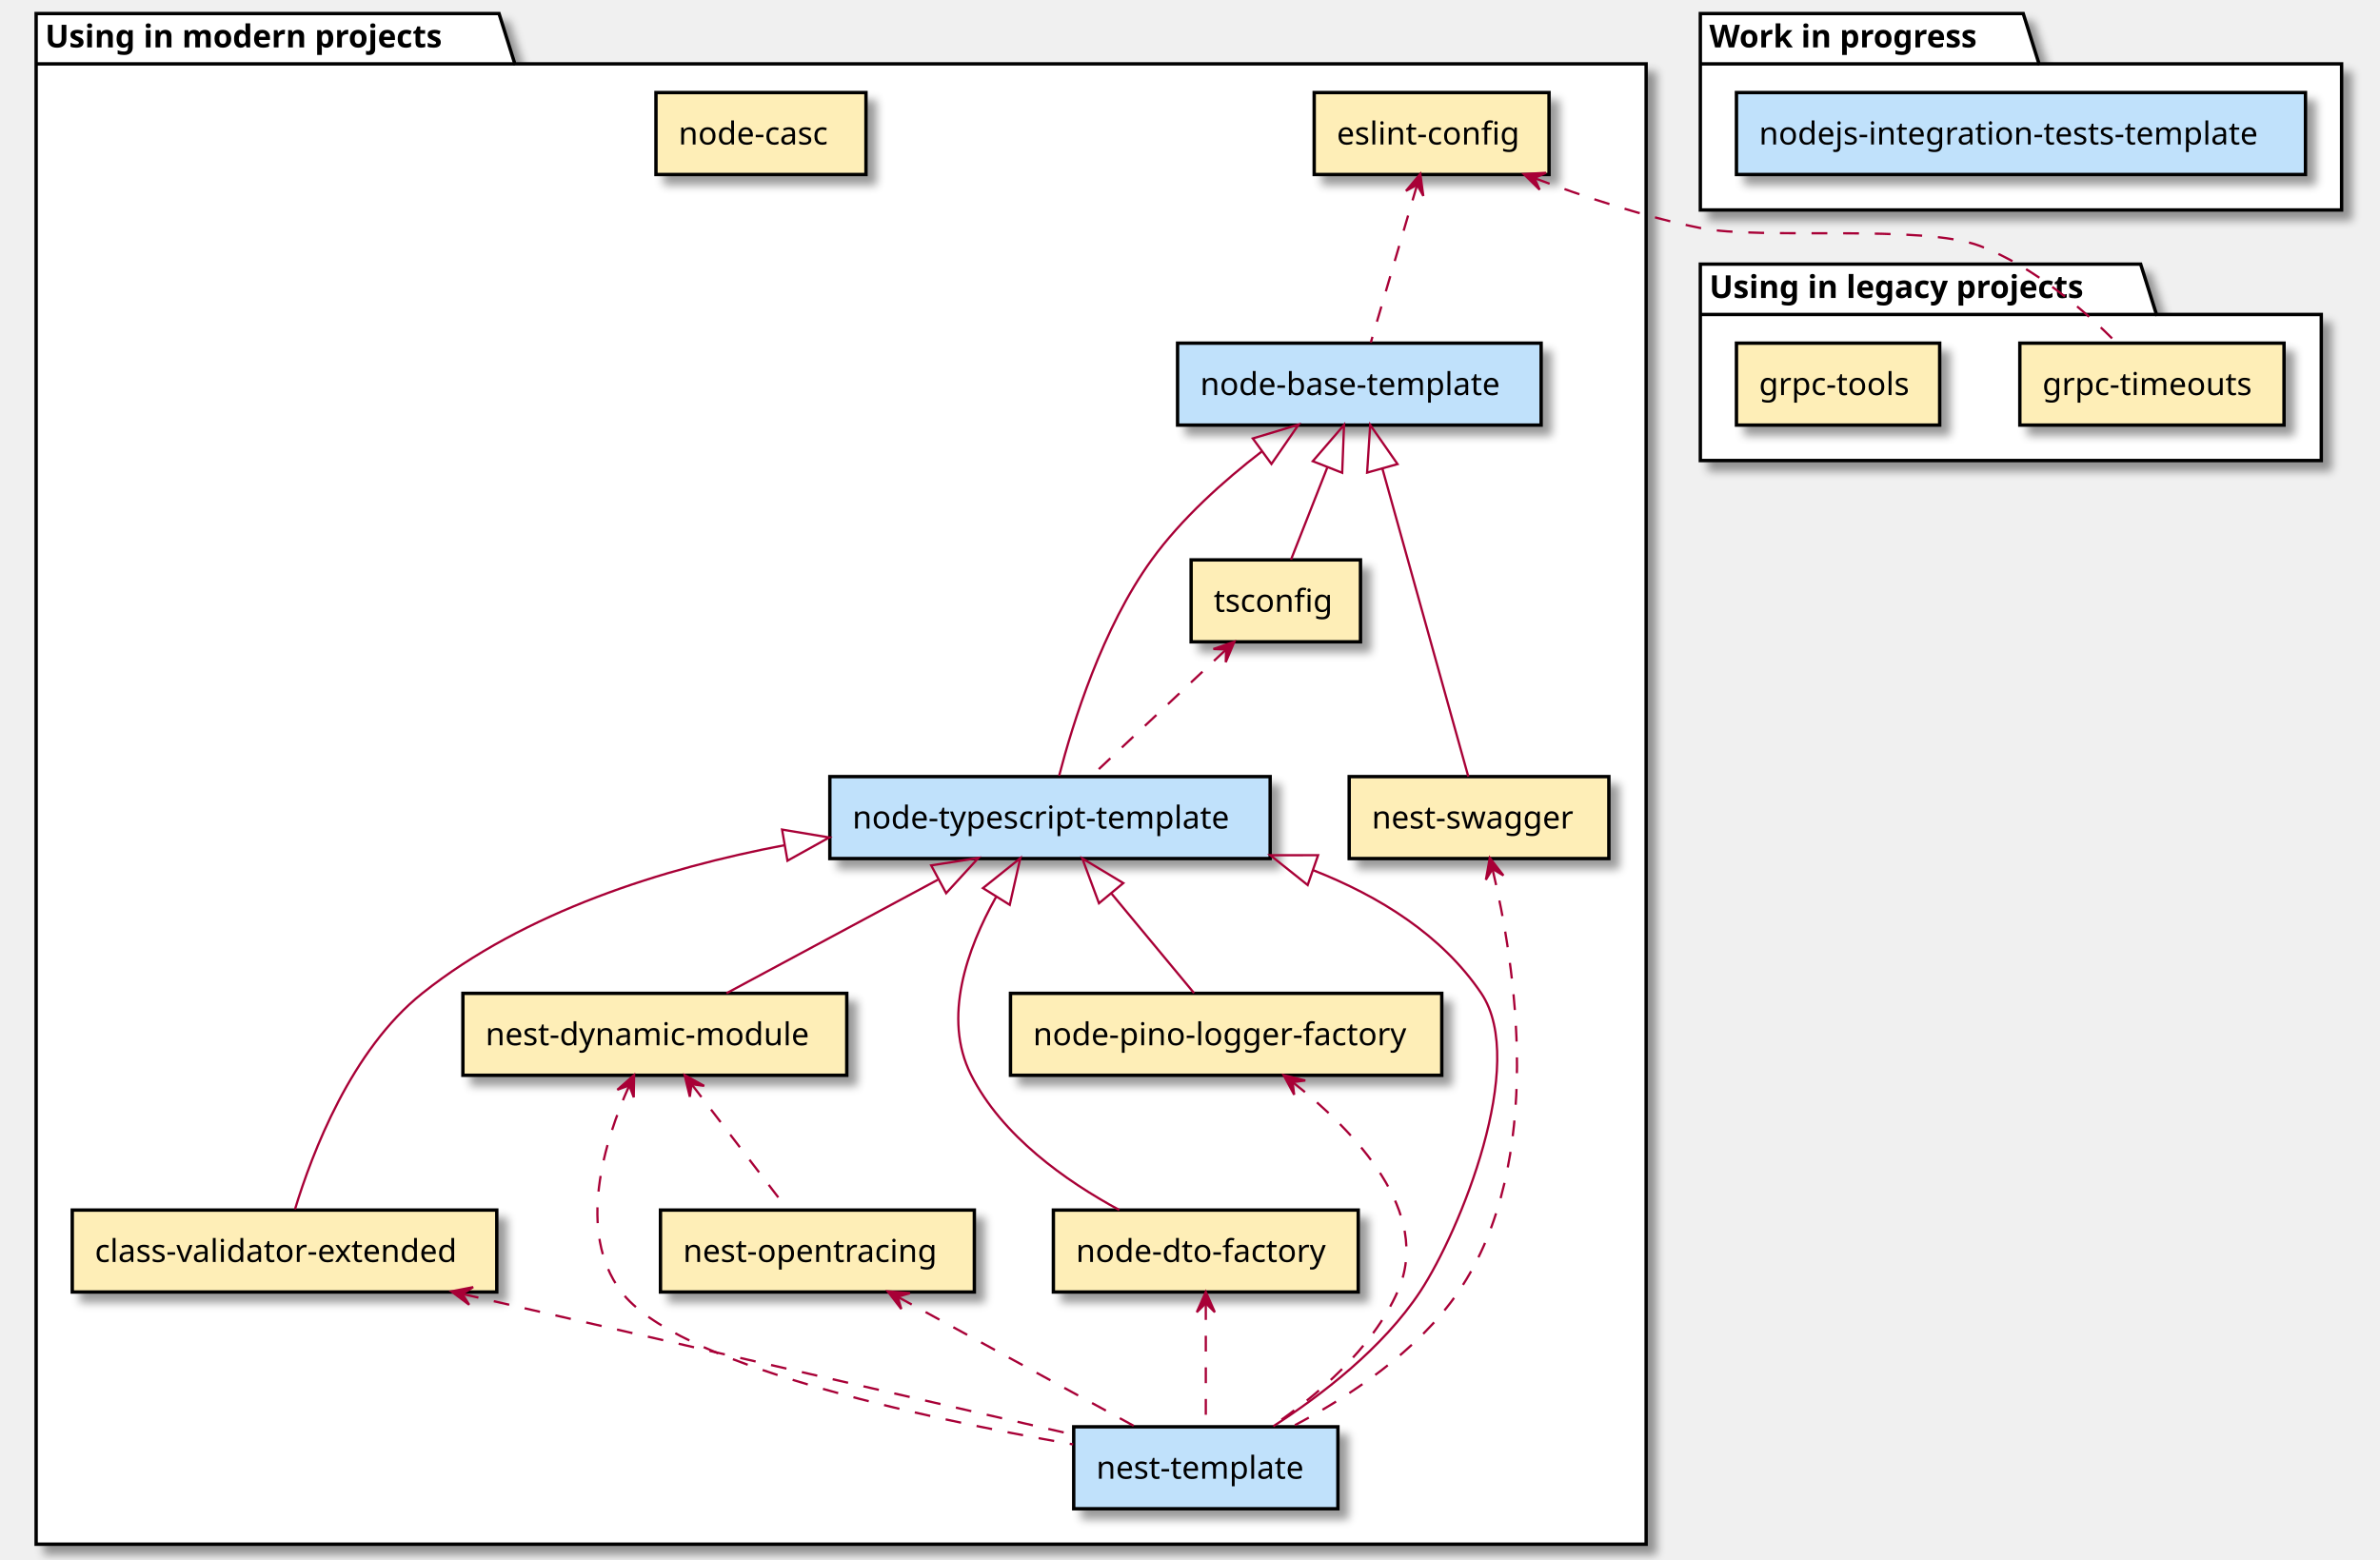
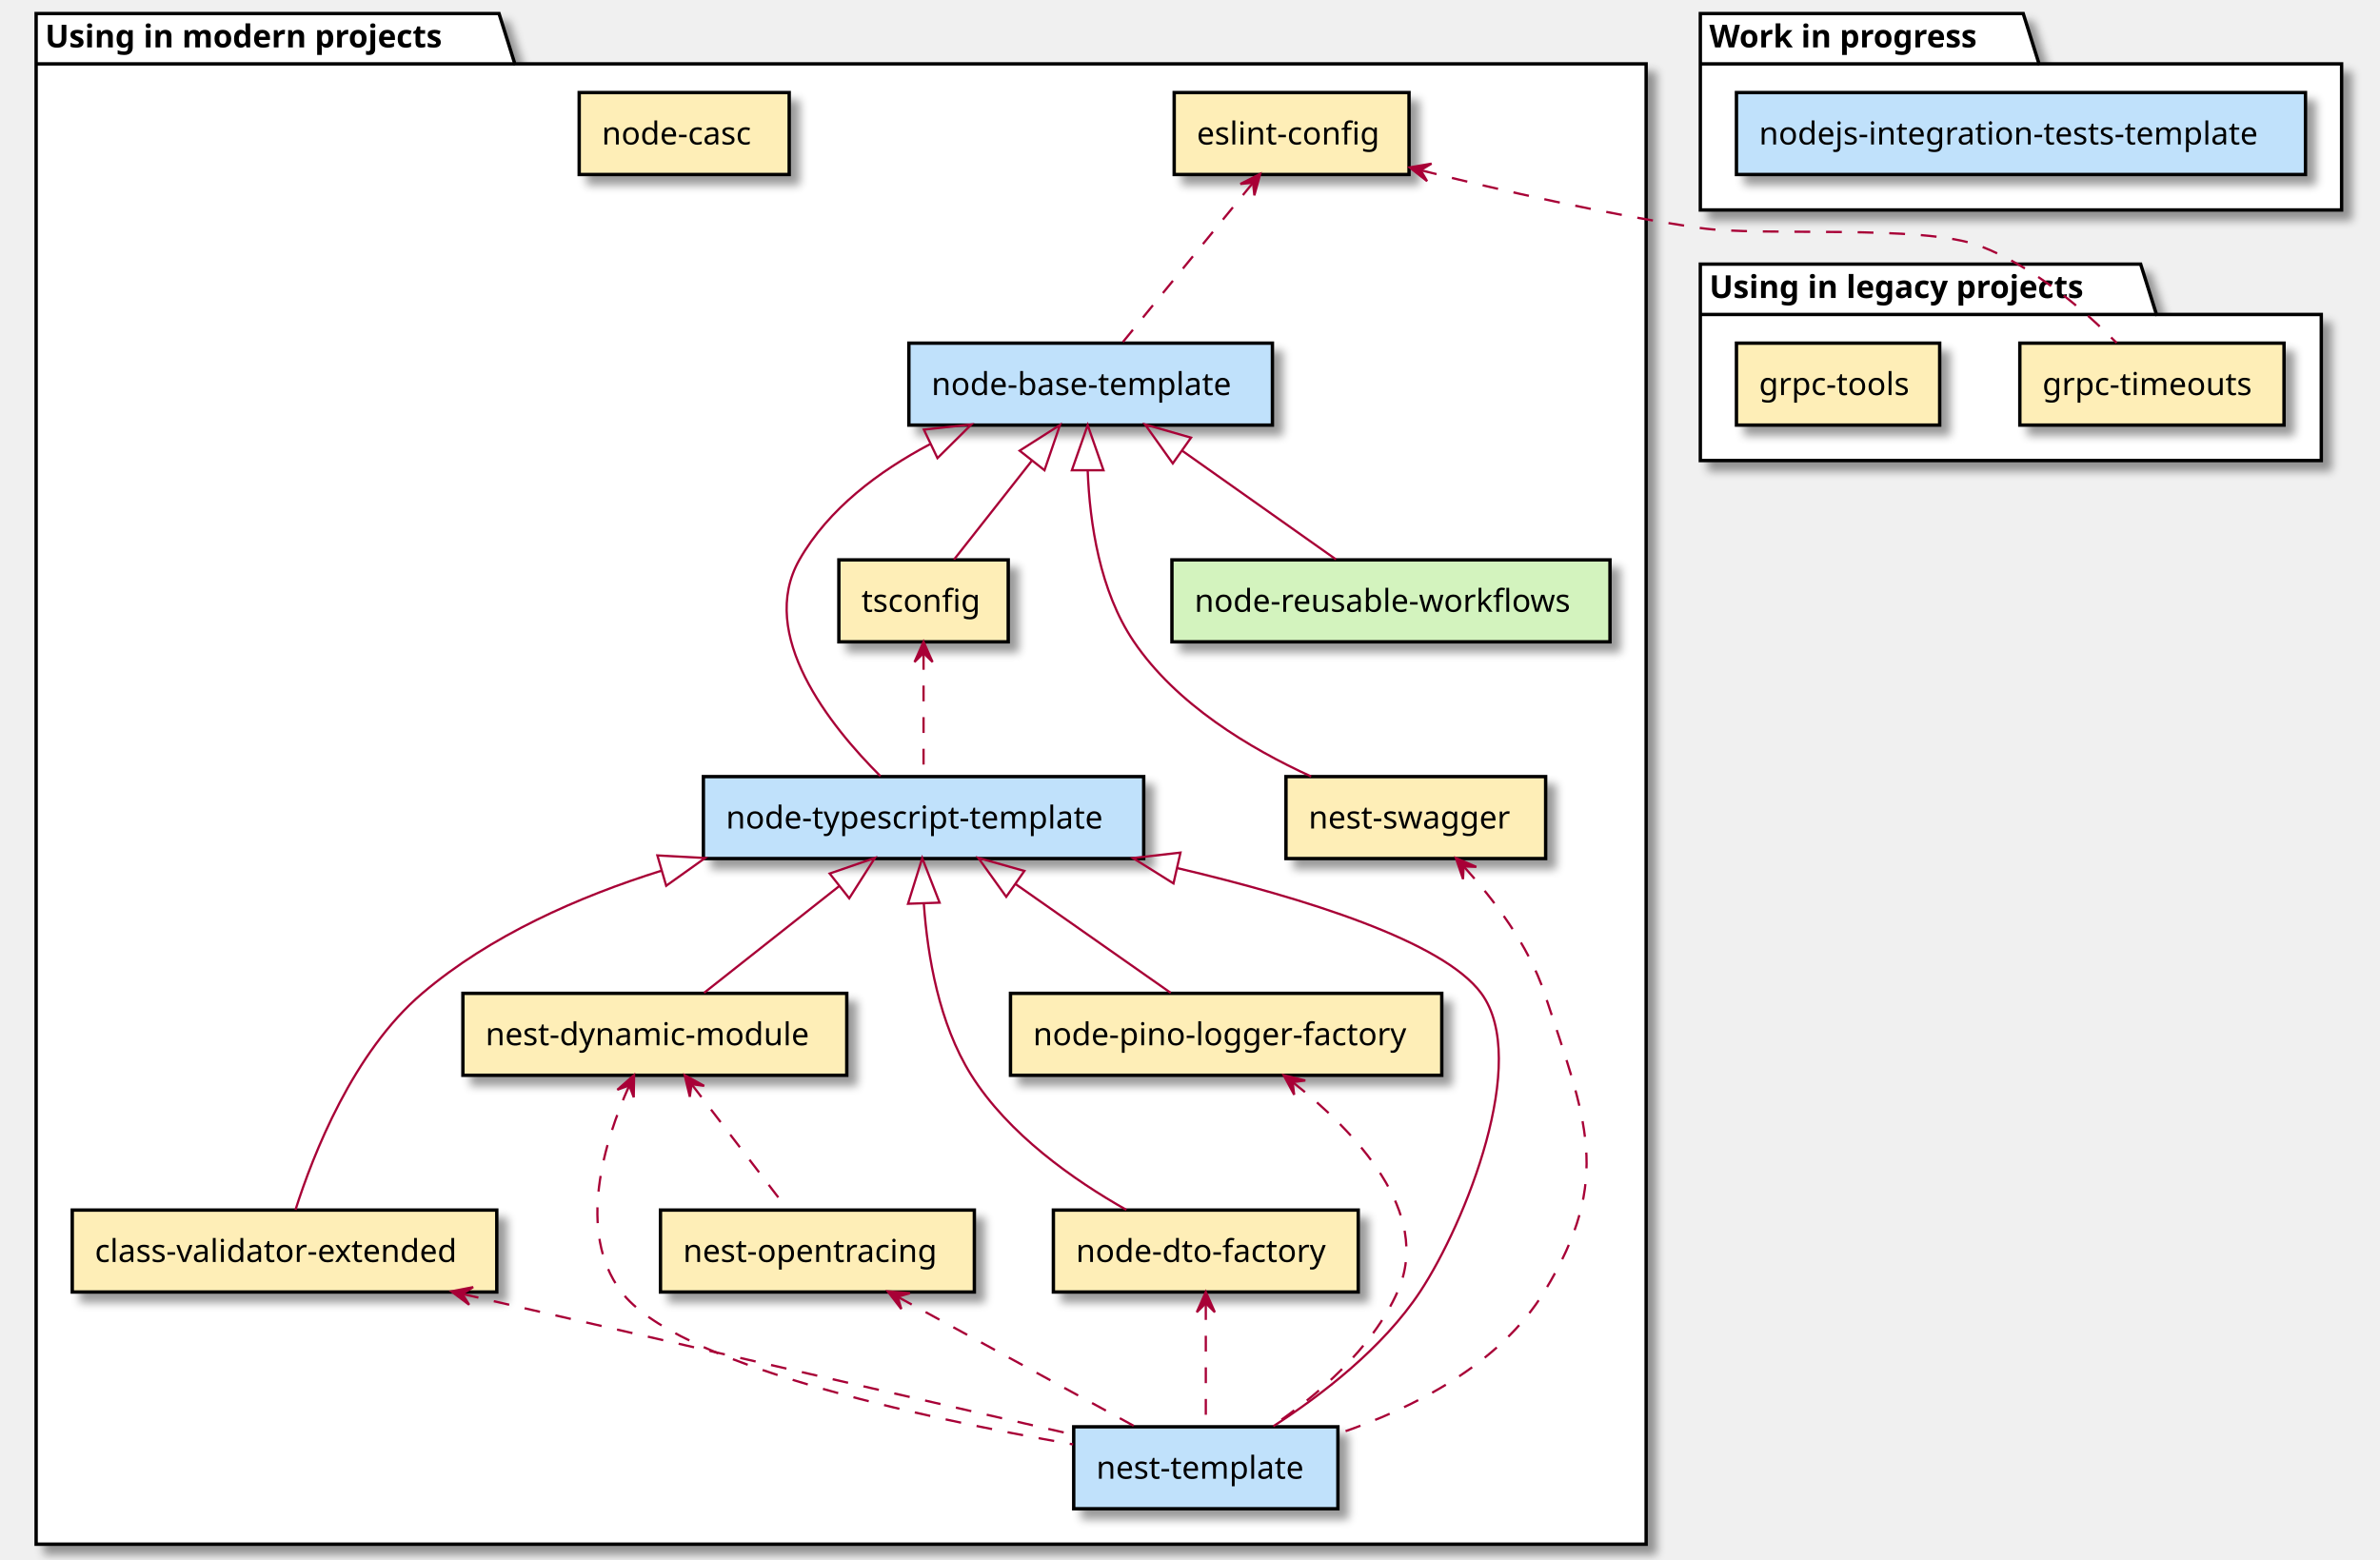
<svg xmlns="http://www.w3.org/2000/svg" xmlns:xlink="http://www.w3.org/1999/xlink" contentScriptType="application/ecmascript" contentStyleType="text/css" height="691px" preserveAspectRatio="none" style="width:1054px;height:691px;background:#FFFFFF;" version="1.1" viewBox="0 0 1054 691" width="1054px" zoomAndPan="magnify">
  <defs>
-     <filter height="300%" id="f2okz75fijhr" width="300%" x="-1" y="-1">
+     <filter height="300%" id="f10nj5l0olqya1" width="300%" x="-1" y="-1">
      <feGaussianBlur result="blurOut" stdDeviation="2.0" />
      <feColorMatrix in="blurOut" result="blurOut2" type="matrix" values="0 0 0 0 0 0 0 0 0 0 0 0 0 0 0 0 0 0 .4 0" />
      <feOffset dx="4.0" dy="4.0" in="blurOut2" result="blurOut3" />
      <feBlend in="SourceGraphic" in2="blurOut3" mode="normal" />
    </filter>
  </defs>
  <g>
-     <polygon fill="#FFFFFF" filter="url(#f2okz75fijhr)" points="16,6,221,6,228,28.297,729,28.297,729,684,16,684,16,6" style="stroke:#000000;stroke-width:1.5;" />
+     <polygon fill="#FFFFFF" filter="url(#f10nj5l0olqya1)" points="16,6,221,6,228,28.297,729,28.297,729,684,16,684,16,6" style="stroke:#000000;stroke-width:1.5;" />
    <line style="stroke:#000000;stroke-width:1.5;" x1="16" x2="228" y1="28.297" y2="28.297" />
    <text fill="#000000" font-family="sans-serif" font-size="14" font-weight="bold" lengthAdjust="spacing" textLength="199" x="20" y="20.995">Using in modern projects</text>
-     <polygon fill="#FFFFFF" filter="url(#f2okz75fijhr)" points="753,6,896,6,903,28.297,1037,28.297,1037,93,753,93,753,6" style="stroke:#000000;stroke-width:1.5;" />
+     <polygon fill="#FFFFFF" filter="url(#f10nj5l0olqya1)" points="753,6,896,6,903,28.297,1037,28.297,1037,93,753,93,753,6" style="stroke:#000000;stroke-width:1.5;" />
    <line style="stroke:#000000;stroke-width:1.5;" x1="753" x2="903" y1="28.297" y2="28.297" />
    <text fill="#000000" font-family="sans-serif" font-size="14" font-weight="bold" lengthAdjust="spacing" textLength="137" x="757" y="20.995">Work in progress</text>
-     <polygon fill="#FFFFFF" filter="url(#f2okz75fijhr)" points="753,117,948,117,955,139.297,1028,139.297,1028,204,753,204,753,117" style="stroke:#000000;stroke-width:1.5;" />
+     <polygon fill="#FFFFFF" filter="url(#f10nj5l0olqya1)" points="753,117,948,117,955,139.297,1028,139.297,1028,204,753,204,753,117" style="stroke:#000000;stroke-width:1.5;" />
    <line style="stroke:#000000;stroke-width:1.5;" x1="753" x2="955" y1="139.297" y2="139.297" />
    <text fill="#000000" font-family="sans-serif" font-size="14" font-weight="bold" lengthAdjust="spacing" textLength="189" x="757" y="131.995">Using in legacy projects</text>
    <a href="https://github.com/Byndyusoft/nest-template" target="_blank" title="https://github.com/Byndyusoft/nest-template" xlink:actuate="onRequest" xlink:href="https://github.com/Byndyusoft/nest-template" xlink:show="new" xlink:title="https://github.com/Byndyusoft/nest-template" xlink:type="simple">
-       <rect fill="#C0E1FB" filter="url(#f2okz75fijhr)" height="36.297" style="stroke:#000000;stroke-width:1.5;" width="117" x="475.5" y="632" />
+       <rect fill="#C0E1FB" filter="url(#f10nj5l0olqya1)" height="36.297" style="stroke:#000000;stroke-width:1.5;" width="117" x="475.5" y="632" />
      <text fill="#000000" font-family="sans-serif" font-size="14" lengthAdjust="spacing" textLength="97" x="485.5" y="654.995">nest-template</text>
    </a>
    <a href="https://github.com/Byndyusoft/node-base-template" target="_blank" title="https://github.com/Byndyusoft/node-base-template" xlink:actuate="onRequest" xlink:href="https://github.com/Byndyusoft/node-base-template" xlink:show="new" xlink:title="https://github.com/Byndyusoft/node-base-template" xlink:type="simple">
-       <rect fill="#C0E1FB" filter="url(#f2okz75fijhr)" height="36.297" style="stroke:#000000;stroke-width:1.5;" width="161" x="521.5" y="152" />
-       <text fill="#000000" font-family="sans-serif" font-size="14" lengthAdjust="spacing" textLength="141" x="531.5" y="174.995">node-base-template</text>
+       <rect fill="#C0E1FB" filter="url(#f10nj5l0olqya1)" height="36.297" style="stroke:#000000;stroke-width:1.5;" width="161" x="402.5" y="152" />
+       <text fill="#000000" font-family="sans-serif" font-size="14" lengthAdjust="spacing" textLength="141" x="412.5" y="174.995">node-base-template</text>
    </a>
    <a href="https://github.com/Byndyusoft/node-typescript-template" target="_blank" title="https://github.com/Byndyusoft/node-typescript-template" xlink:actuate="onRequest" xlink:href="https://github.com/Byndyusoft/node-typescript-template" xlink:show="new" xlink:title="https://github.com/Byndyusoft/node-typescript-template" xlink:type="simple">
-       <rect fill="#C0E1FB" filter="url(#f2okz75fijhr)" height="36.297" style="stroke:#000000;stroke-width:1.5;" width="195" x="367.5" y="344" />
-       <text fill="#000000" font-family="sans-serif" font-size="14" lengthAdjust="spacing" textLength="175" x="377.5" y="366.995">node-typescript-template</text>
+       <rect fill="#C0E1FB" filter="url(#f10nj5l0olqya1)" height="36.297" style="stroke:#000000;stroke-width:1.5;" width="195" x="311.5" y="344" />
+       <text fill="#000000" font-family="sans-serif" font-size="14" lengthAdjust="spacing" textLength="175" x="321.5" y="366.995">node-typescript-template</text>
    </a>
    <a href="https://github.com/Byndyusoft/class-validator-extended" target="_blank" title="https://github.com/Byndyusoft/class-validator-extended" xlink:actuate="onRequest" xlink:href="https://github.com/Byndyusoft/class-validator-extended" xlink:show="new" xlink:title="https://github.com/Byndyusoft/class-validator-extended" xlink:type="simple">
-       <rect fill="#FEEEB7" filter="url(#f2okz75fijhr)" height="36.297" style="stroke:#000000;stroke-width:1.5;" width="188" x="32" y="536" />
+       <rect fill="#FEEEB7" filter="url(#f10nj5l0olqya1)" height="36.297" style="stroke:#000000;stroke-width:1.5;" width="188" x="32" y="536" />
      <text fill="#000000" font-family="sans-serif" font-size="14" lengthAdjust="spacing" textLength="168" x="42" y="558.995">class-validator-extended</text>
    </a>
    <a href="https://github.com/Byndyusoft/eslint-config" target="_blank" title="https://github.com/Byndyusoft/eslint-config" xlink:actuate="onRequest" xlink:href="https://github.com/Byndyusoft/eslint-config" xlink:show="new" xlink:title="https://github.com/Byndyusoft/eslint-config" xlink:type="simple">
-       <rect fill="#FEEEB7" filter="url(#f2okz75fijhr)" height="36.297" style="stroke:#000000;stroke-width:1.5;" width="104" x="582" y="41" />
-       <text fill="#000000" font-family="sans-serif" font-size="14" lengthAdjust="spacing" textLength="84" x="592" y="63.995">eslint-config</text>
+       <rect fill="#FEEEB7" filter="url(#f10nj5l0olqya1)" height="36.297" style="stroke:#000000;stroke-width:1.5;" width="104" x="520" y="41" />
+       <text fill="#000000" font-family="sans-serif" font-size="14" lengthAdjust="spacing" textLength="84" x="530" y="63.995">eslint-config</text>
    </a>
    <a href="https://github.com/Byndyusoft/nest-dynamic-module" target="_blank" title="https://github.com/Byndyusoft/nest-dynamic-module" xlink:actuate="onRequest" xlink:href="https://github.com/Byndyusoft/nest-dynamic-module" xlink:show="new" xlink:title="https://github.com/Byndyusoft/nest-dynamic-module" xlink:type="simple">
-       <rect fill="#FEEEB7" filter="url(#f2okz75fijhr)" height="36.297" style="stroke:#000000;stroke-width:1.5;" width="170" x="205" y="440" />
+       <rect fill="#FEEEB7" filter="url(#f10nj5l0olqya1)" height="36.297" style="stroke:#000000;stroke-width:1.5;" width="170" x="205" y="440" />
      <text fill="#000000" font-family="sans-serif" font-size="14" lengthAdjust="spacing" textLength="150" x="215" y="462.995">nest-dynamic-module</text>
    </a>
    <a href="https://github.com/Byndyusoft/nest-opentracing" target="_blank" title="https://github.com/Byndyusoft/nest-opentracing" xlink:actuate="onRequest" xlink:href="https://github.com/Byndyusoft/nest-opentracing" xlink:show="new" xlink:title="https://github.com/Byndyusoft/nest-opentracing" xlink:type="simple">
-       <rect fill="#FEEEB7" filter="url(#f2okz75fijhr)" height="36.297" style="stroke:#000000;stroke-width:1.5;" width="139" x="292.5" y="536" />
+       <rect fill="#FEEEB7" filter="url(#f10nj5l0olqya1)" height="36.297" style="stroke:#000000;stroke-width:1.5;" width="139" x="292.5" y="536" />
      <text fill="#000000" font-family="sans-serif" font-size="14" lengthAdjust="spacing" textLength="119" x="302.5" y="558.995">nest-opentracing</text>
    </a>
    <a href="https://github.com/Byndyusoft/nest-swagger" target="_blank" title="https://github.com/Byndyusoft/nest-swagger" xlink:actuate="onRequest" xlink:href="https://github.com/Byndyusoft/nest-swagger" xlink:show="new" xlink:title="https://github.com/Byndyusoft/nest-swagger" xlink:type="simple">
-       <rect fill="#FEEEB7" filter="url(#f2okz75fijhr)" height="36.297" style="stroke:#000000;stroke-width:1.5;" width="115" x="597.5" y="344" />
-       <text fill="#000000" font-family="sans-serif" font-size="14" lengthAdjust="spacing" textLength="95" x="607.5" y="366.995">nest-swagger</text>
+       <rect fill="#FEEEB7" filter="url(#f10nj5l0olqya1)" height="36.297" style="stroke:#000000;stroke-width:1.5;" width="115" x="569.5" y="344" />
+       <text fill="#000000" font-family="sans-serif" font-size="14" lengthAdjust="spacing" textLength="95" x="579.5" y="366.995">nest-swagger</text>
    </a>
    <a href="https://github.com/Byndyusoft/node-casc" target="_blank" title="https://github.com/Byndyusoft/node-casc" xlink:actuate="onRequest" xlink:href="https://github.com/Byndyusoft/node-casc" xlink:show="new" xlink:title="https://github.com/Byndyusoft/node-casc" xlink:type="simple">
-       <rect fill="#FEEEB7" filter="url(#f2okz75fijhr)" height="36.297" style="stroke:#000000;stroke-width:1.5;" width="93" x="290.5" y="41" />
-       <text fill="#000000" font-family="sans-serif" font-size="14" lengthAdjust="spacing" textLength="73" x="300.5" y="63.995">node-casc</text>
+       <rect fill="#FEEEB7" filter="url(#f10nj5l0olqya1)" height="36.297" style="stroke:#000000;stroke-width:1.5;" width="93" x="256.5" y="41" />
+       <text fill="#000000" font-family="sans-serif" font-size="14" lengthAdjust="spacing" textLength="73" x="266.5" y="63.995">node-casc</text>
    </a>
    <a href="https://github.com/Byndyusoft/node-dto-factory" target="_blank" title="https://github.com/Byndyusoft/node-dto-factory" xlink:actuate="onRequest" xlink:href="https://github.com/Byndyusoft/node-dto-factory" xlink:show="new" xlink:title="https://github.com/Byndyusoft/node-dto-factory" xlink:type="simple">
-       <rect fill="#FEEEB7" filter="url(#f2okz75fijhr)" height="36.297" style="stroke:#000000;stroke-width:1.5;" width="135" x="466.5" y="536" />
+       <rect fill="#FEEEB7" filter="url(#f10nj5l0olqya1)" height="36.297" style="stroke:#000000;stroke-width:1.5;" width="135" x="466.5" y="536" />
      <text fill="#000000" font-family="sans-serif" font-size="14" lengthAdjust="spacing" textLength="115" x="476.5" y="558.995">node-dto-factory</text>
    </a>
    <a href="https://github.com/Byndyusoft/node-pino-logger-factory" target="_blank" title="https://github.com/Byndyusoft/node-pino-logger-factory" xlink:actuate="onRequest" xlink:href="https://github.com/Byndyusoft/node-pino-logger-factory" xlink:show="new" xlink:title="https://github.com/Byndyusoft/node-pino-logger-factory" xlink:type="simple">
-       <rect fill="#FEEEB7" filter="url(#f2okz75fijhr)" height="36.297" style="stroke:#000000;stroke-width:1.5;" width="191" x="447.5" y="440" />
+       <rect fill="#FEEEB7" filter="url(#f10nj5l0olqya1)" height="36.297" style="stroke:#000000;stroke-width:1.5;" width="191" x="447.5" y="440" />
      <text fill="#000000" font-family="sans-serif" font-size="14" lengthAdjust="spacing" textLength="171" x="457.5" y="462.995">node-pino-logger-factory</text>
    </a>
    <a href="https://github.com/Byndyusoft/tsconfig" target="_blank" title="https://github.com/Byndyusoft/tsconfig" xlink:actuate="onRequest" xlink:href="https://github.com/Byndyusoft/tsconfig" xlink:show="new" xlink:title="https://github.com/Byndyusoft/tsconfig" xlink:type="simple">
-       <rect fill="#FEEEB7" filter="url(#f2okz75fijhr)" height="36.297" style="stroke:#000000;stroke-width:1.5;" width="75" x="527.5" y="248" />
-       <text fill="#000000" font-family="sans-serif" font-size="14" lengthAdjust="spacing" textLength="55" x="537.5" y="270.995">tsconfig</text>
+       <rect fill="#FEEEB7" filter="url(#f10nj5l0olqya1)" height="36.297" style="stroke:#000000;stroke-width:1.5;" width="75" x="371.5" y="248" />
+       <text fill="#000000" font-family="sans-serif" font-size="14" lengthAdjust="spacing" textLength="55" x="381.5" y="270.995">tsconfig</text>
+     </a>
+     <a href="https://github.com/Byndyusoft/node-reusable-workflows" target="_blank" title="https://github.com/Byndyusoft/node-reusable-workflows" xlink:actuate="onRequest" xlink:href="https://github.com/Byndyusoft/node-reusable-workflows" xlink:show="new" xlink:title="https://github.com/Byndyusoft/node-reusable-workflows" xlink:type="simple">
+       <rect fill="#D3F3BE" filter="url(#f10nj5l0olqya1)" height="36.297" style="stroke:#000000;stroke-width:1.5;" width="194" x="519" y="248" />
+       <text fill="#000000" font-family="sans-serif" font-size="14" lengthAdjust="spacing" textLength="174" x="529" y="270.995">node-reusable-workflows</text>
    </a>
    <a href="https://github.com/Byndyusoft/nodejs-integration-tests-template" target="_blank" title="https://github.com/Byndyusoft/nodejs-integration-tests-template" xlink:actuate="onRequest" xlink:href="https://github.com/Byndyusoft/nodejs-integration-tests-template" xlink:show="new" xlink:title="https://github.com/Byndyusoft/nodejs-integration-tests-template" xlink:type="simple">
-       <rect fill="#C0E1FB" filter="url(#f2okz75fijhr)" height="36.297" style="stroke:#000000;stroke-width:1.5;" width="252" x="769" y="41" />
+       <rect fill="#C0E1FB" filter="url(#f10nj5l0olqya1)" height="36.297" style="stroke:#000000;stroke-width:1.5;" width="252" x="769" y="41" />
      <text fill="#000000" font-family="sans-serif" font-size="14" lengthAdjust="spacing" textLength="232" x="779" y="63.995">nodejs-integration-tests-template</text>
    </a>
    <a href="https://github.com/Byndyusoft/grpc-timeouts" target="_blank" title="https://github.com/Byndyusoft/grpc-timeouts" xlink:actuate="onRequest" xlink:href="https://github.com/Byndyusoft/grpc-timeouts" xlink:show="new" xlink:title="https://github.com/Byndyusoft/grpc-timeouts" xlink:type="simple">
-       <rect fill="#FEEEB7" filter="url(#f2okz75fijhr)" height="36.297" style="stroke:#000000;stroke-width:1.5;" width="117" x="894.5" y="152" />
+       <rect fill="#FEEEB7" filter="url(#f10nj5l0olqya1)" height="36.297" style="stroke:#000000;stroke-width:1.5;" width="117" x="894.5" y="152" />
      <text fill="#000000" font-family="sans-serif" font-size="14" lengthAdjust="spacing" textLength="97" x="904.5" y="174.995">grpc-timeouts</text>
    </a>
    <a href="https://github.com/Byndyusoft/grpc-tools" target="_blank" title="https://github.com/Byndyusoft/grpc-tools" xlink:actuate="onRequest" xlink:href="https://github.com/Byndyusoft/grpc-tools" xlink:show="new" xlink:title="https://github.com/Byndyusoft/grpc-tools" xlink:type="simple">
-       <rect fill="#FEEEB7" filter="url(#f2okz75fijhr)" height="36.297" style="stroke:#000000;stroke-width:1.5;" width="90" x="769" y="152" />
+       <rect fill="#FEEEB7" filter="url(#f10nj5l0olqya1)" height="36.297" style="stroke:#000000;stroke-width:1.5;" width="90" x="769" y="152" />
      <text fill="#000000" font-family="sans-serif" font-size="14" lengthAdjust="spacing" textLength="70" x="779" y="174.995">grpc-tools</text>
    </a>
-     <path d="M581.7,385.52 C610.73,396.93 638.52,414.11 656,440 C676.89,470.94 646.52,545.36 629,572 C612.43,597.19 585.01,618.12 563.88,631.77 " fill="none" id="node-typescript-template-backto-nest-template" style="stroke:#A80036;stroke-width:1.0;" />
-     <polygon fill="none" points="579.11,392.03,562.54,378.82,583.73,378.81,579.11,392.03" style="stroke:#A80036;stroke-width:1.0;" />
+     <path d="M521.27,384.5 C578.32,397.94 639.12,417.05 656,440 C677.77,469.59 648.98,541.63 629,572 C612.43,597.19 585.01,618.12 563.88,631.77 " fill="none" id="node-typescript-template-backto-nest-template" style="stroke:#A80036;stroke-width:1.0;" />
+     <polygon fill="none" points="519.69,391.32,501.73,380.07,522.78,377.66,519.69,391.32" style="stroke:#A80036;stroke-width:1.0;" />
    <path d="M205.04,573.21 C284.17,591.44 404.11,619.07 475.2,635.45 " fill="none" id="class-validator-extended-backto-nest-template" style="stroke:#A80036;stroke-width:1.0;stroke-dasharray:7.0,7.0;" />
    <polygon fill="#A80036" points="199.89,572.02,207.772,577.926,204.764,573.135,209.555,570.128,199.89,572.02" style="stroke:#A80036;stroke-width:1.0;" />
    <path d="M278.63,480.93 C267.62,505.55 255.25,545.53 275,572 C298.98,604.15 406.49,627.7 475.23,639.8 " fill="none" id="nest-dynamic-module-backto-nest-template" style="stroke:#A80036;stroke-width:1.0;stroke-dasharray:7.0,7.0;" />
    <polygon fill="#A80036" points="280.8,476.21,273.393,482.701,278.702,480.748,280.654,486.058,280.8,476.21" style="stroke:#A80036;stroke-width:1.0;" />
    <path d="M397.62,574.47 C428.64,591.42 473.16,615.75 502.79,631.95 " fill="none" id="nest-opentracing-backto-nest-template" style="stroke:#A80036;stroke-width:1.0;stroke-dasharray:7.0,7.0;" />
    <polygon fill="#A80036" points="393.15,572.02,399.155,579.826,397.546,574.403,402.968,572.793,393.15,572.02" style="stroke:#A80036;stroke-width:1.0;" />
-     <path d="M661.03,385.22 C670.75,426.15 685.07,514.5 646,572 C627.83,598.74 597.03,618.91 572.32,631.89 " fill="none" id="nest-swagger-backto-nest-template" style="stroke:#A80036;stroke-width:1.0;stroke-dasharray:7.0,7.0;" />
-     <polygon fill="#A80036" points="659.76,380,658.035,389.697,660.959,384.854,665.802,387.778,659.76,380" style="stroke:#A80036;stroke-width:1.0;" />
+     <path d="M648.37,383.96 C661.44,398.35 676.95,418.63 684,440 C702.38,495.71 714.58,521.93 684,572 C664.17,604.48 625.79,623.83 592.83,635 " fill="none" id="nest-swagger-backto-nest-template" style="stroke:#A80036;stroke-width:1.0;stroke-dasharray:7.0,7.0;" />
+     <polygon fill="#A80036" points="644.76,380.07,647.921,389.398,648.15,383.746,653.802,383.974,644.76,380.07" style="stroke:#A80036;stroke-width:1.0;" />
    <path d="M534,577.66 C534,594.34 534,616.66 534,631.87 " fill="none" id="node-dto-factory-backto-nest-template" style="stroke:#A80036;stroke-width:1.0;stroke-dasharray:7.0,7.0;" />
    <polygon fill="#A80036" points="534,572.24,530,581.24,534,577.24,538,581.24,534,572.24" style="stroke:#A80036;stroke-width:1.0;" />
    <path d="M572.48,479.34 C599.95,501.02 634.53,536.98 619,572 C607.62,597.67 582.99,618.42 563.16,631.88 " fill="none" id="node-pino-logger-factory-backto-nest-template" style="stroke:#A80036;stroke-width:1.0;stroke-dasharray:7.0,7.0;" />
    <polygon fill="#A80036" points="568.48,476.25,573.141,484.926,572.431,479.314,578.043,478.604,568.48,476.25" style="stroke:#A80036;stroke-width:1.0;" />
-     <path d="M627.53,82.04 C621.49,102.6 612.61,132.86 607.07,151.73 " fill="none" id="eslint-config-backto-node-base-template" style="stroke:#A80036;stroke-width:1.0;stroke-dasharray:7.0,7.0;" />
-     <polygon fill="#A80036" points="629,77.03,622.64,84.55,627.6,81.83,630.32,86.79,629,77.03" style="stroke:#A80036;stroke-width:1.0;" />
-     <path d="M558.88,199.91 C541.88,213 523.28,229.65 510,248 C488.21,278.11 475.11,320.23 469.05,343.61 " fill="none" id="node-base-template-backto-node-typescript-template" style="stroke:#A80036;stroke-width:1.0;" />
-     <polygon fill="none" points="554.81,194.21,575.1,188.08,563.07,205.52,554.81,194.21" style="stroke:#A80036;stroke-width:1.0;" />
-     <path d="M542.72,287.94 C524.81,304.78 499.96,328.14 483.23,343.87 " fill="none" id="tsconfig-backto-node-typescript-template" style="stroke:#A80036;stroke-width:1.0;stroke-dasharray:7.0,7.0;" />
-     <polygon fill="#A80036" points="546.66,284.24,537.358,287.476,543.012,287.659,542.829,293.313,546.66,284.24" style="stroke:#A80036;stroke-width:1.0;" />
-     <path d="M347.54,374.36 C293.97,384.52 232.5,403.73 187,440 C155.62,465.01 138.21,510.72 130.64,535.65 " fill="none" id="node-typescript-template-backto-class-validator-extended" style="stroke:#A80036;stroke-width:1.0;" />
-     <polygon fill="none" points="346.35,367.46,367.25,370.95,348.73,381.25,346.35,367.46" style="stroke:#A80036;stroke-width:1.0;" />
-     <path d="M415.27,389.71 C385.22,405.85 347.83,425.94 321.75,439.95 " fill="none" id="node-typescript-template-backto-nest-dynamic-module" style="stroke:#A80036;stroke-width:1.0;" />
-     <polygon fill="none" points="412.38,383.32,433.31,380.02,419,395.65,412.38,383.32" style="stroke:#A80036;stroke-width:1.0;" />
+     <path d="M554.85,81 C538.06,101.57 512.77,132.54 497.1,151.73 " fill="none" id="eslint-config-backto-node-base-template" style="stroke:#A80036;stroke-width:1.0;stroke-dasharray:7.0,7.0;" />
+     <polygon fill="#A80036" points="558.09,77.03,549.302,81.477,554.93,80.905,555.502,86.533,558.09,77.03" style="stroke:#A80036;stroke-width:1.0;" />
+     <path d="M411.82,196.77 C389.25,208.7 366.84,225.38 354,248 C335.26,281.01 367.4,321.35 389.92,343.81 " fill="none" id="node-base-template-backto-node-typescript-template" style="stroke:#A80036;stroke-width:1.0;" />
+     <polygon fill="none" points="409.14,190.29,430.2,188.01,415.16,202.93,409.14,190.29" style="stroke:#A80036;stroke-width:1.0;" />
+     <path d="M409,289.66 C409,306.34 409,328.66 409,343.87 " fill="none" id="tsconfig-backto-node-typescript-template" style="stroke:#A80036;stroke-width:1.0;stroke-dasharray:7.0,7.0;" />
+     <polygon fill="#A80036" points="409,284.24,405,293.24,409,289.24,413,293.24,409,284.24" style="stroke:#A80036;stroke-width:1.0;" />
+     <path d="M292.94,385.67 C256.03,397.23 217.03,414.46 187,440 C156.43,466 138.69,511.3 130.85,535.91 " fill="none" id="node-typescript-template-backto-class-validator-extended" style="stroke:#A80036;stroke-width:1.0;" />
+     <polygon fill="none" points="291.12,378.91,312.28,380.05,295.03,392.35,291.12,378.91" style="stroke:#A80036;stroke-width:1.0;" />
+     <path d="M371.7,392.46 C352.01,408.02 328.52,426.57 311.79,439.79 " fill="none" id="node-typescript-template-backto-nest-dynamic-module" style="stroke:#A80036;stroke-width:1.0;" />
+     <polygon fill="none" points="367.42,386.93,387.45,380.02,376.09,397.91,367.42,386.93" style="stroke:#A80036;stroke-width:1.0;" />
    <path d="M306.37,480.37 C319.24,497.17 336.93,520.27 348.88,535.87 " fill="none" id="nest-dynamic-module-backto-nest-opentracing" style="stroke:#A80036;stroke-width:1.0;stroke-dasharray:7.0,7.0;" />
    <polygon fill="#A80036" points="303.21,476.24,305.487,485.822,306.242,480.216,311.848,480.971,303.21,476.24" style="stroke:#A80036;stroke-width:1.0;" />
-     <path d="M612.24,207.69 C623.68,248.73 641.74,313.45 650.25,343.98 " fill="none" id="node-base-template-backto-nest-swagger" style="stroke:#A80036;stroke-width:1.0;" />
-     <polygon fill="none" points="605.43,209.34,606.8,188.2,618.91,205.58,605.43,209.34" style="stroke:#A80036;stroke-width:1.0;" />
-     <path d="M441.06,397.4 C428.21,420.4 417.37,450.92 430,476 C443.7,503.19 472.03,523.16 495.67,535.95 " fill="none" id="node-typescript-template-backto-node-dto-factory" style="stroke:#A80036;stroke-width:1.0;" />
-     <polygon fill="none" points="435.31,393.39,451.85,380.14,447.18,400.81,435.31,393.39" style="stroke:#A80036;stroke-width:1.0;" />
-     <path d="M492.19,395.76 C504.52,410.62 518.58,427.57 528.78,439.87 " fill="none" id="node-typescript-template-backto-node-pino-logger-factory" style="stroke:#A80036;stroke-width:1.0;" />
-     <polygon fill="none" points="486.69,400.1,479.31,380.24,497.46,391.16,486.69,400.1" style="stroke:#A80036;stroke-width:1.0;" />
-     <path d="M587.77,207.15 C582.26,221.15 576.22,236.5 571.74,247.87 " fill="none" id="node-base-template-backto-tsconfig" style="stroke:#A80036;stroke-width:1.0;" />
-     <polygon fill="none" points="581.37,204.29,595.21,188.24,594.4,209.42,581.37,204.29" style="stroke:#A80036;stroke-width:1.0;" />
-     <path d="M679.69,78.95 C701.5,87.16 728.2,96.02 753,101 C780.07,106.43 851.22,99.11 877,109 C900.86,118.15 923.18,137.59 937.37,151.87 " fill="none" id="eslint-config-backto-grpc-timeouts" style="stroke:#A80036;stroke-width:1.0;stroke-dasharray:7.0,7.0;" />
-     <polygon fill="#A80036" points="674.83,77.1,681.834,84.024,679.507,78.868,684.663,76.541,674.83,77.1" style="stroke:#A80036;stroke-width:1.0;" />
+     <path d="M481.69,208.4 C482.59,231.91 487.1,261.87 502,284 C520.79,311.91 553.44,331.51 580.66,343.95 " fill="none" id="node-base-template-backto-nest-swagger" style="stroke:#A80036;stroke-width:1.0;" />
+     <polygon fill="none" points="474.69,208.29,481.69,188.3,488.69,208.3,474.69,208.29" style="stroke:#A80036;stroke-width:1.0;" />
+     <path d="M409.13,400.37 C410.78,423.68 415.89,453.42 430,476 C446.49,502.39 475.58,522.76 498.81,535.9 " fill="none" id="node-typescript-template-backto-node-dto-factory" style="stroke:#A80036;stroke-width:1.0;" />
+     <polygon fill="none" points="402.12,400.32,408.42,380.09,416.11,399.83,402.12,400.32" style="stroke:#A80036;stroke-width:1.0;" />
+     <path d="M449.66,391.53 C472.11,407.27 499.25,426.31 518.46,439.79 " fill="none" id="node-typescript-template-backto-node-pino-logger-factory" style="stroke:#A80036;stroke-width:1.0;" />
+     <polygon fill="none" points="445.62,397.24,433.27,380.02,453.66,385.78,445.62,397.24" style="stroke:#A80036;stroke-width:1.0;" />
+     <path d="M456.83,204.24 C445.22,218.98 432.06,235.71 422.49,247.87 " fill="none" id="node-base-template-backto-tsconfig" style="stroke:#A80036;stroke-width:1.0;" />
+     <polygon fill="none" points="451.56,199.63,469.43,188.24,462.56,208.29,451.56,199.63" style="stroke:#A80036;stroke-width:1.0;" />
+     <path d="M629.4,75.45 C664.77,84.36 711.21,94.96 753,101 C780.33,104.95 851.22,99.11 877,109 C900.86,118.15 923.18,137.59 937.37,151.87 " fill="none" id="eslint-config-backto-grpc-timeouts" style="stroke:#A80036;stroke-width:1.0;stroke-dasharray:7.0,7.0;" />
+     <polygon fill="#A80036" points="624.26,74.15,632,80.24,629.106,75.379,633.967,72.486,624.26,74.15" style="stroke:#A80036;stroke-width:1.0;" />
+     <path d="M523.69,199.76 C545.91,215.46 572.67,234.37 591.64,247.79 " fill="none" id="node-base-template-backto-node-reusable-workflows" style="stroke:#A80036;stroke-width:1.0;" />
+     <polygon fill="none" points="519.38,205.28,507.09,188.02,527.46,193.85,519.38,205.28" style="stroke:#A80036;stroke-width:1.0;" />
  </g>
</svg>
